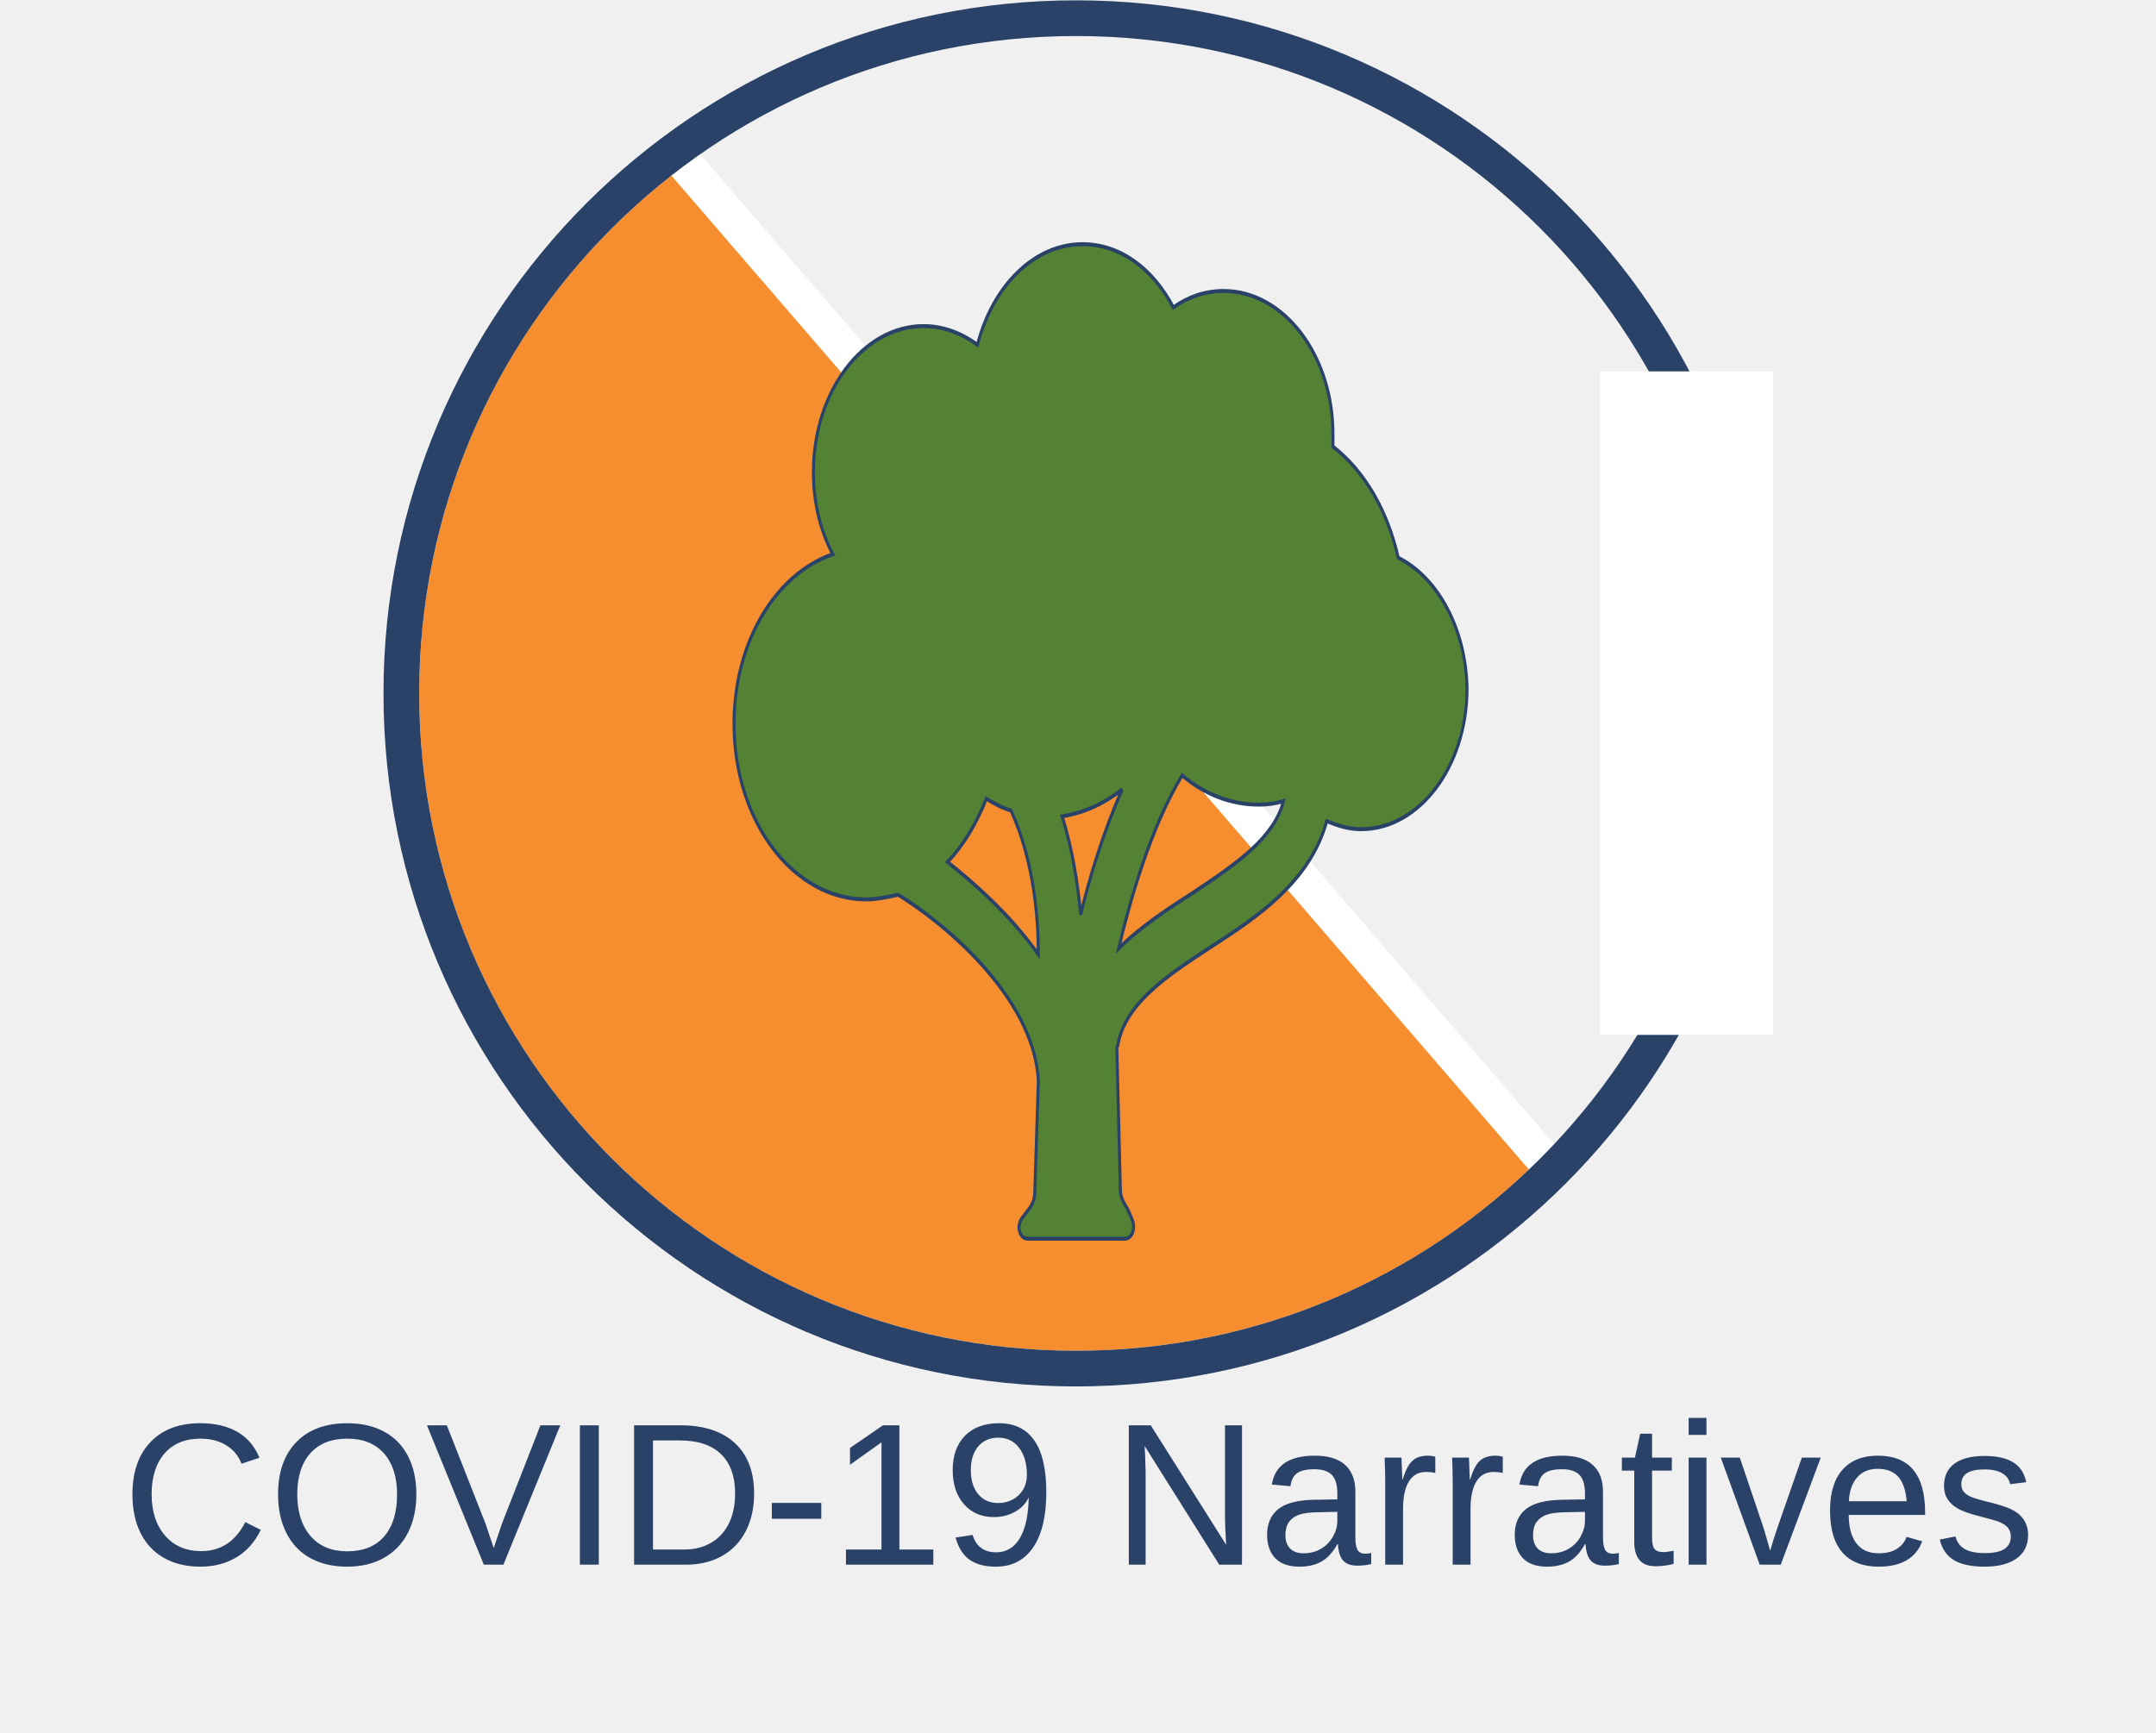
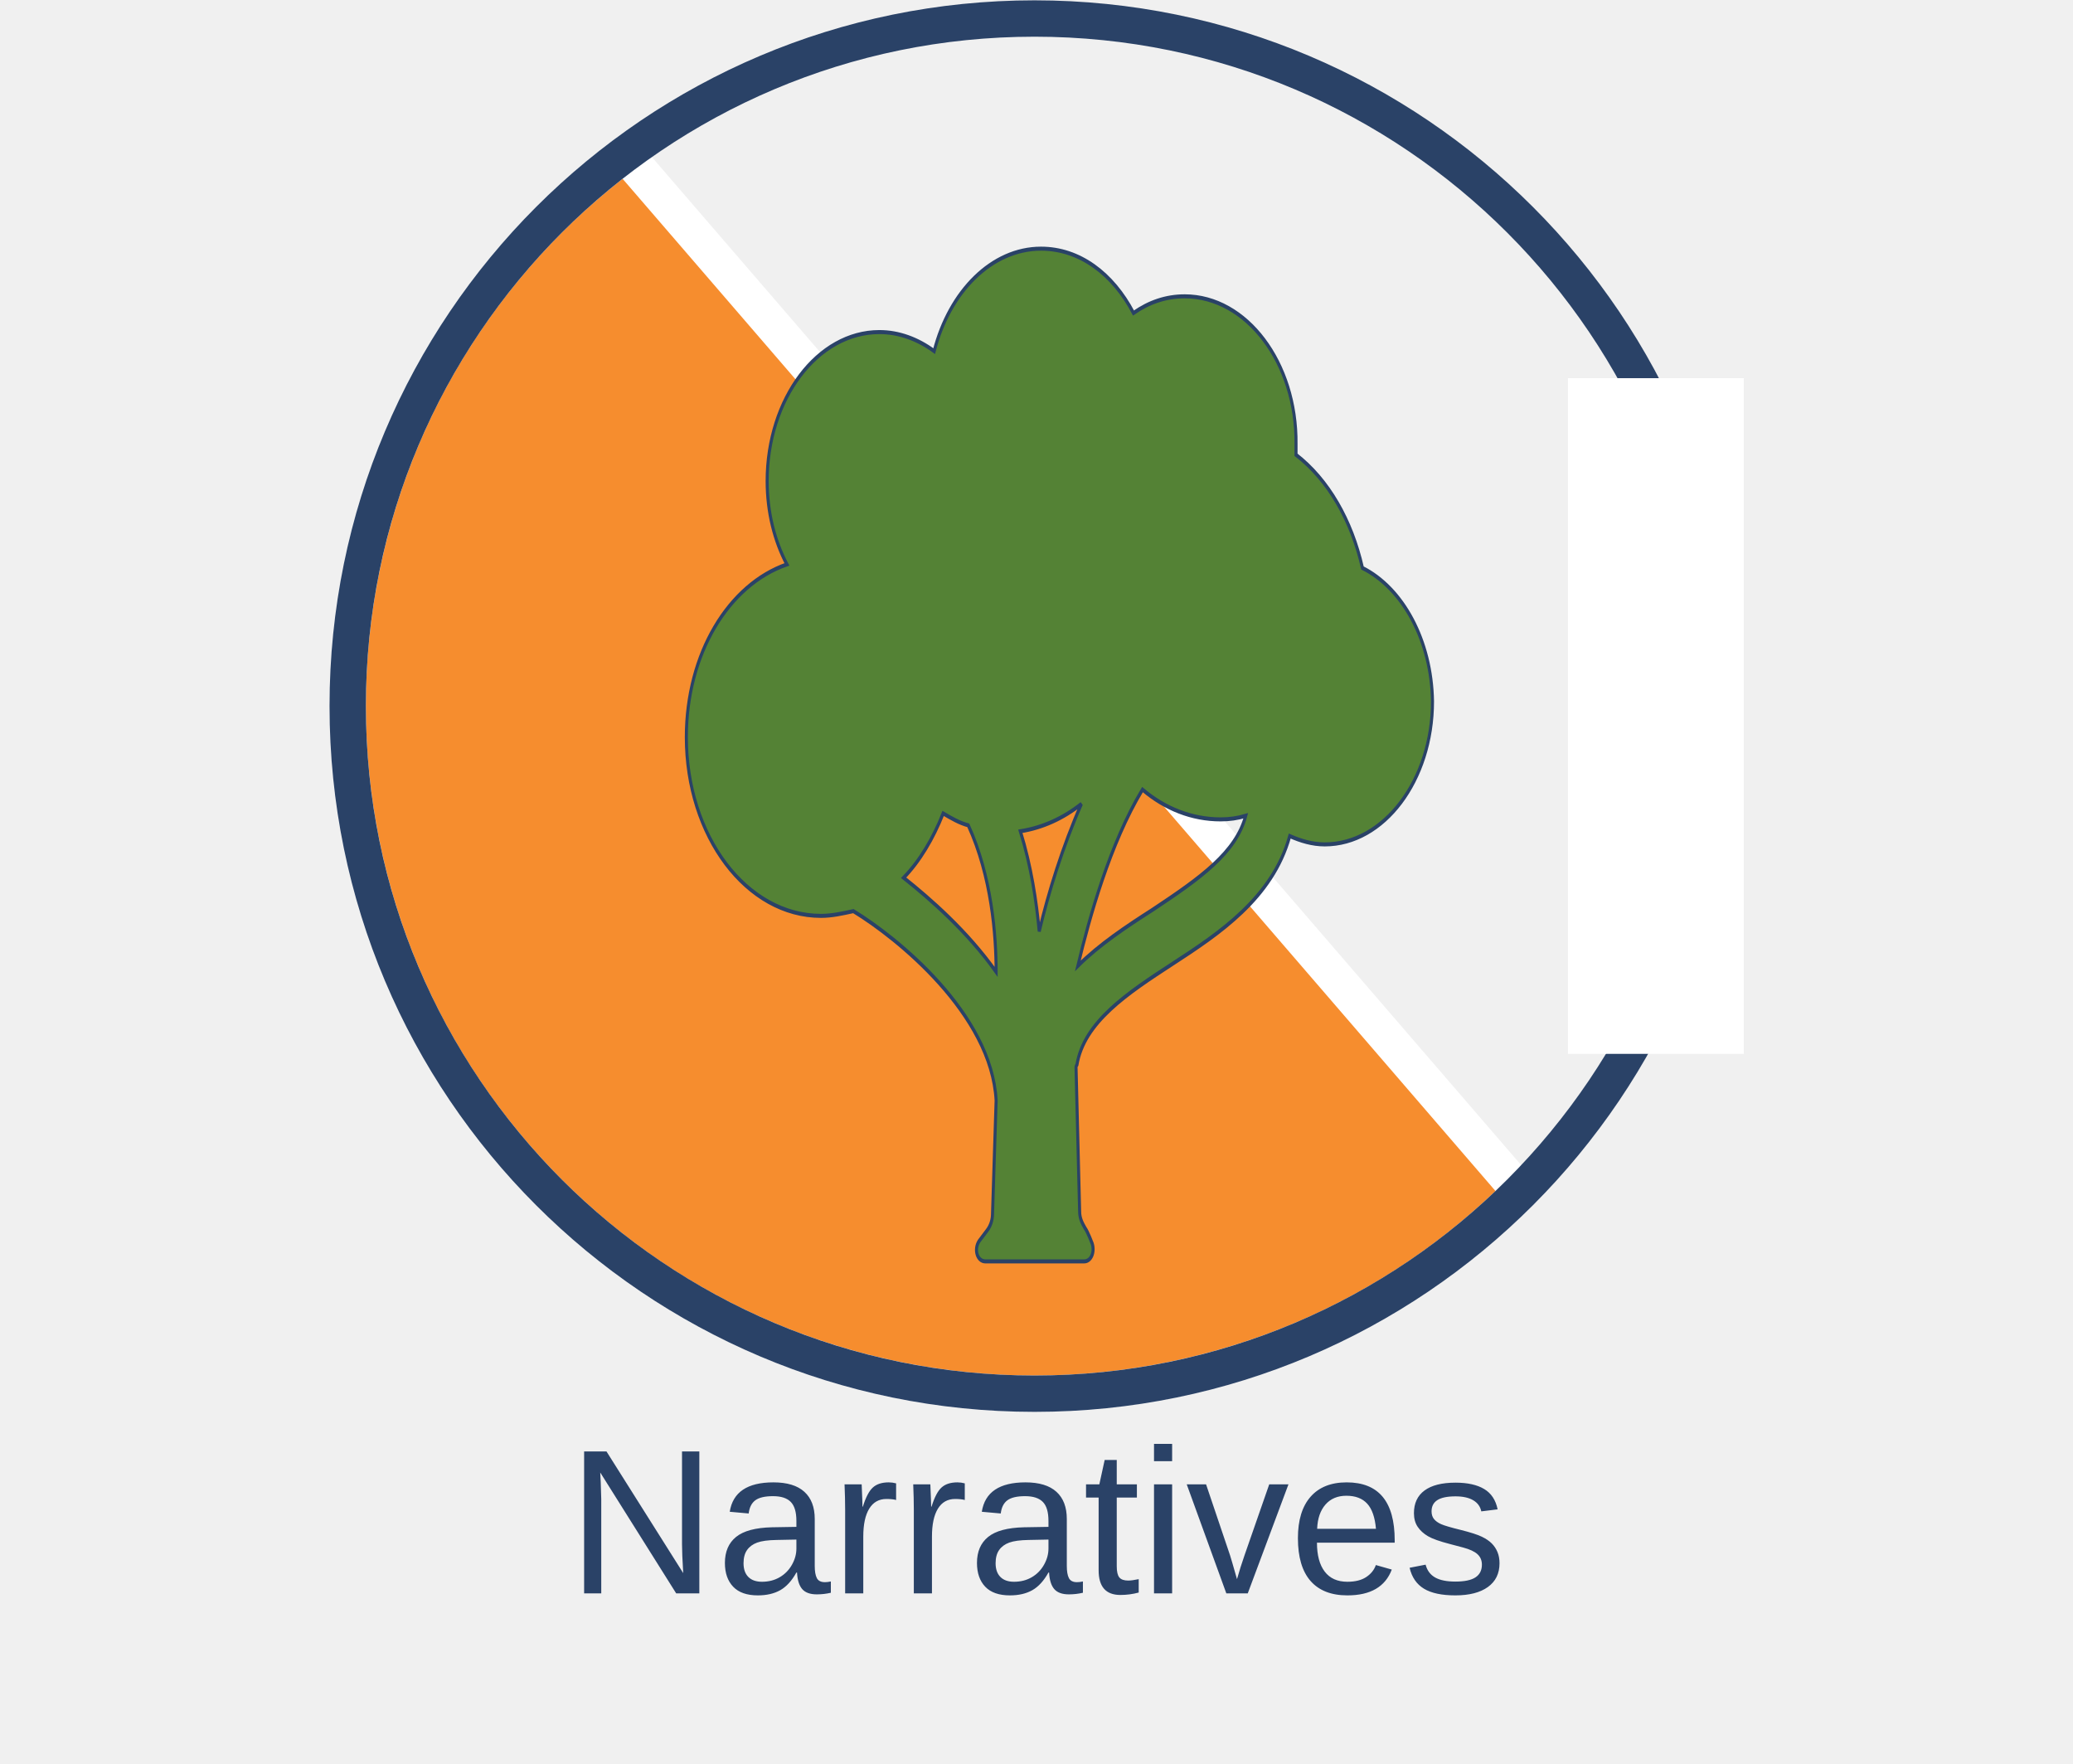
- <svg xmlns="http://www.w3.org/2000/svg" width="1660" height="1334" overflow="hidden">
+ <svg xmlns="http://www.w3.org/2000/svg" width="1568" height="1334" overflow="hidden">
  <defs>
    <clipPath id="clip0">
-       <rect x="1371" y="702" width="1660" height="1334" />
+       <rect x="1417" y="702" width="1568" height="1334" />
    </clipPath>
    <clipPath id="clip1">
      <rect x="1892" y="836" width="653" height="865" />
    </clipPath>
    <clipPath id="clip2">
      <rect x="1892" y="836" width="653" height="865" />
    </clipPath>
    <clipPath id="clip3">
      <rect x="1892" y="836" width="653" height="865" />
    </clipPath>
  </defs>
-   <g clip-path="url(#clip0)" transform="translate(-1371 -702)">
+   <g clip-path="url(#clip0)" transform="translate(-1417 -702)">
    <path d="M2567.02 1603.52C2364.24 1806.69 2035.31 1806.85 1832.33 1603.87 1629.36 1400.9 1629.2 1071.65 1831.98 868.481 1850.03 850.397 1869.39 833.67 1889.89 818.436Z" stroke="#FFFFFF" stroke-width="27.5" stroke-miterlimit="8" fill="#F68D2E" fill-rule="evenodd" />
    <path d="M1680 1236C1680 948.812 1912.59 716 2199.5 716 2486.41 716 2719 948.812 2719 1236 2719 1523.19 2486.41 1756 2199.5 1756 1912.59 1756 1680 1523.19 1680 1236Z" stroke="#2A4267" stroke-width="27.5" stroke-miterlimit="8" fill="none" fill-rule="evenodd" />
    <rect x="2603" y="988" width="133" height="511" fill="#FFFFFF" />
    <g clip-path="url(#clip1)">
      <g clip-path="url(#clip2)">
        <g clip-path="url(#clip3)">
          <path d="M555.558 222.767C547.408 195.6 529.75 172.508 505.3 158.246 505.3 156.208 505.3 154.171 505.3 152.133 505.979 105.95 467.946 67.917 421.083 67.917 406.821 67.917 393.917 71.312 382.371 77.425 366.75 55.013 341.621 40.75 312.417 40.75 275.063 40.75 243.142 65.2 231.596 99.158 219.371 92.367 205.108 88.292 190.167 88.292 143.304 88.292 105.271 126.325 105.271 173.188 105.271 190.846 110.704 207.146 120.213 220.729 76.067 232.275 44.146 271.667 44.146 319.208 44.146 375.579 89.65 421.083 146.021 421.083 154.171 421.083 162.321 419.725 170.471 418.367 203.071 433.308 275.063 476.775 278.458 526.354L275.742 590.875C275.742 594.271 274.383 597.667 271.667 600.383L265.554 606.496C261.479 611.25 264.196 618.042 270.308 618.042L345.017 618.042C350.45 618.042 353.167 612.608 351.129 607.854 351.129 607.854 347.733 601.063 345.696 599.025 343.658 596.308 341.621 593.592 341.621 589.517L338.904 507.338C338.904 506.658 339.583 505.979 339.583 505.979 345.017 481.529 377.617 465.229 412.254 448.25 446.892 431.271 487.642 410.896 500.546 375.579 508.696 378.296 517.525 380.333 527.033 380.333 571.858 380.333 608.533 343.658 608.533 298.833 607.854 264.196 586.121 234.313 555.558 222.767ZM311.058 429.913C309.021 412.933 304.946 392.558 296.796 372.863 313.775 370.825 329.396 365.392 342.979 357.242 328.717 381.692 317.85 408.179 311.058 429.913ZM208.504 399.35C220.729 389.842 230.917 376.938 238.388 362.675 244.5 365.392 250.613 368.108 257.404 369.467 275.063 398.671 278.458 431.95 278.458 453.004 256.725 429.913 228.879 411.575 208.504 399.35ZM396.633 417.688C376.938 427.196 356.563 437.383 340.263 449.608 349.092 421.763 364.713 379.654 389.163 349.092 406.142 359.958 426.517 366.071 448.25 366.071 455.042 366.071 461.154 365.392 467.267 364.033 459.796 385.088 433.308 399.35 396.633 417.688Z" stroke="#2A4267" stroke-width="2.3" fill="#548235" transform="matrix(1 0 0 1.32669 1892 836)" />
        </g>
      </g>
    </g>
-     <text fill="#2A4267" font-family="Arial,Arial_MSFontService,sans-serif" font-weight="400" font-size="156" transform="matrix(1 0 0 1 1465.04 1907)">COVID<tspan font-size="156" x="493.281" y="0">-</tspan>
-       <tspan font-size="156" x="545.417" y="0">19 Narratives</tspan>
-     </text>
+     <text fill="#2A4267" font-family="Arial,Arial_MSFontService,sans-serif" font-weight="400" font-size="156" transform="matrix(1 0 0 1 1846.03 1907)">Narratives</text>
  </g>
</svg>
